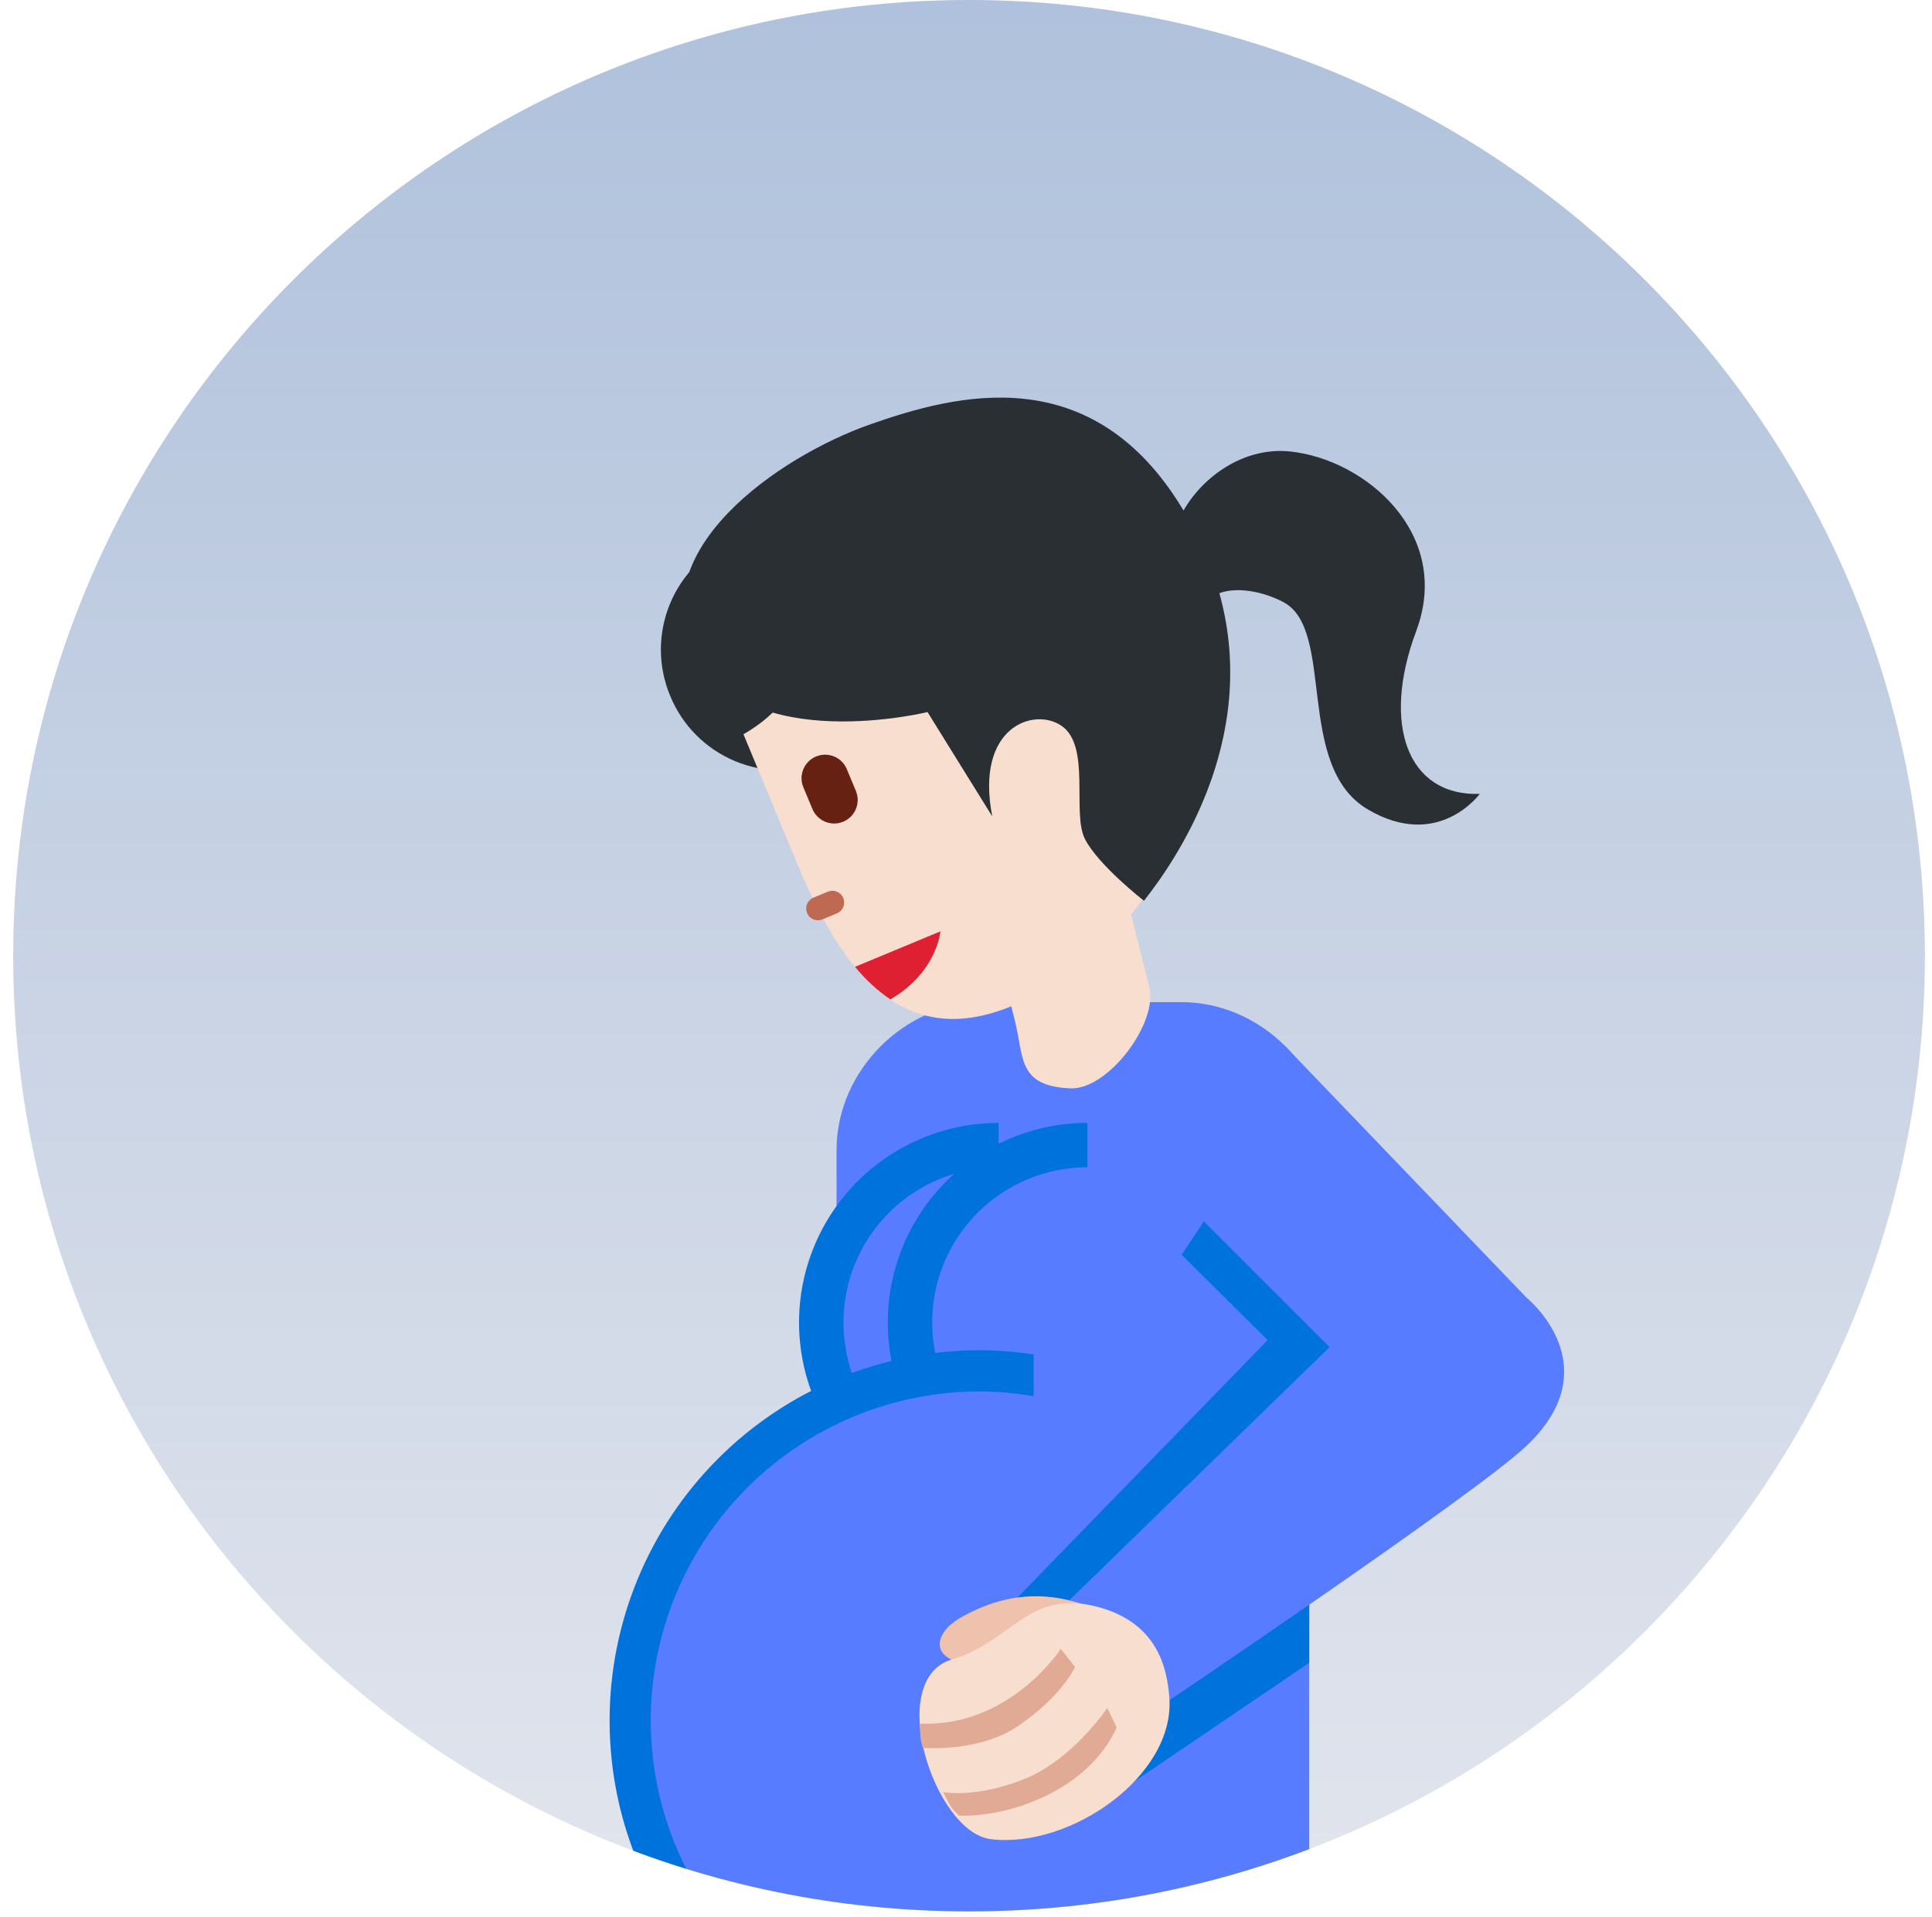
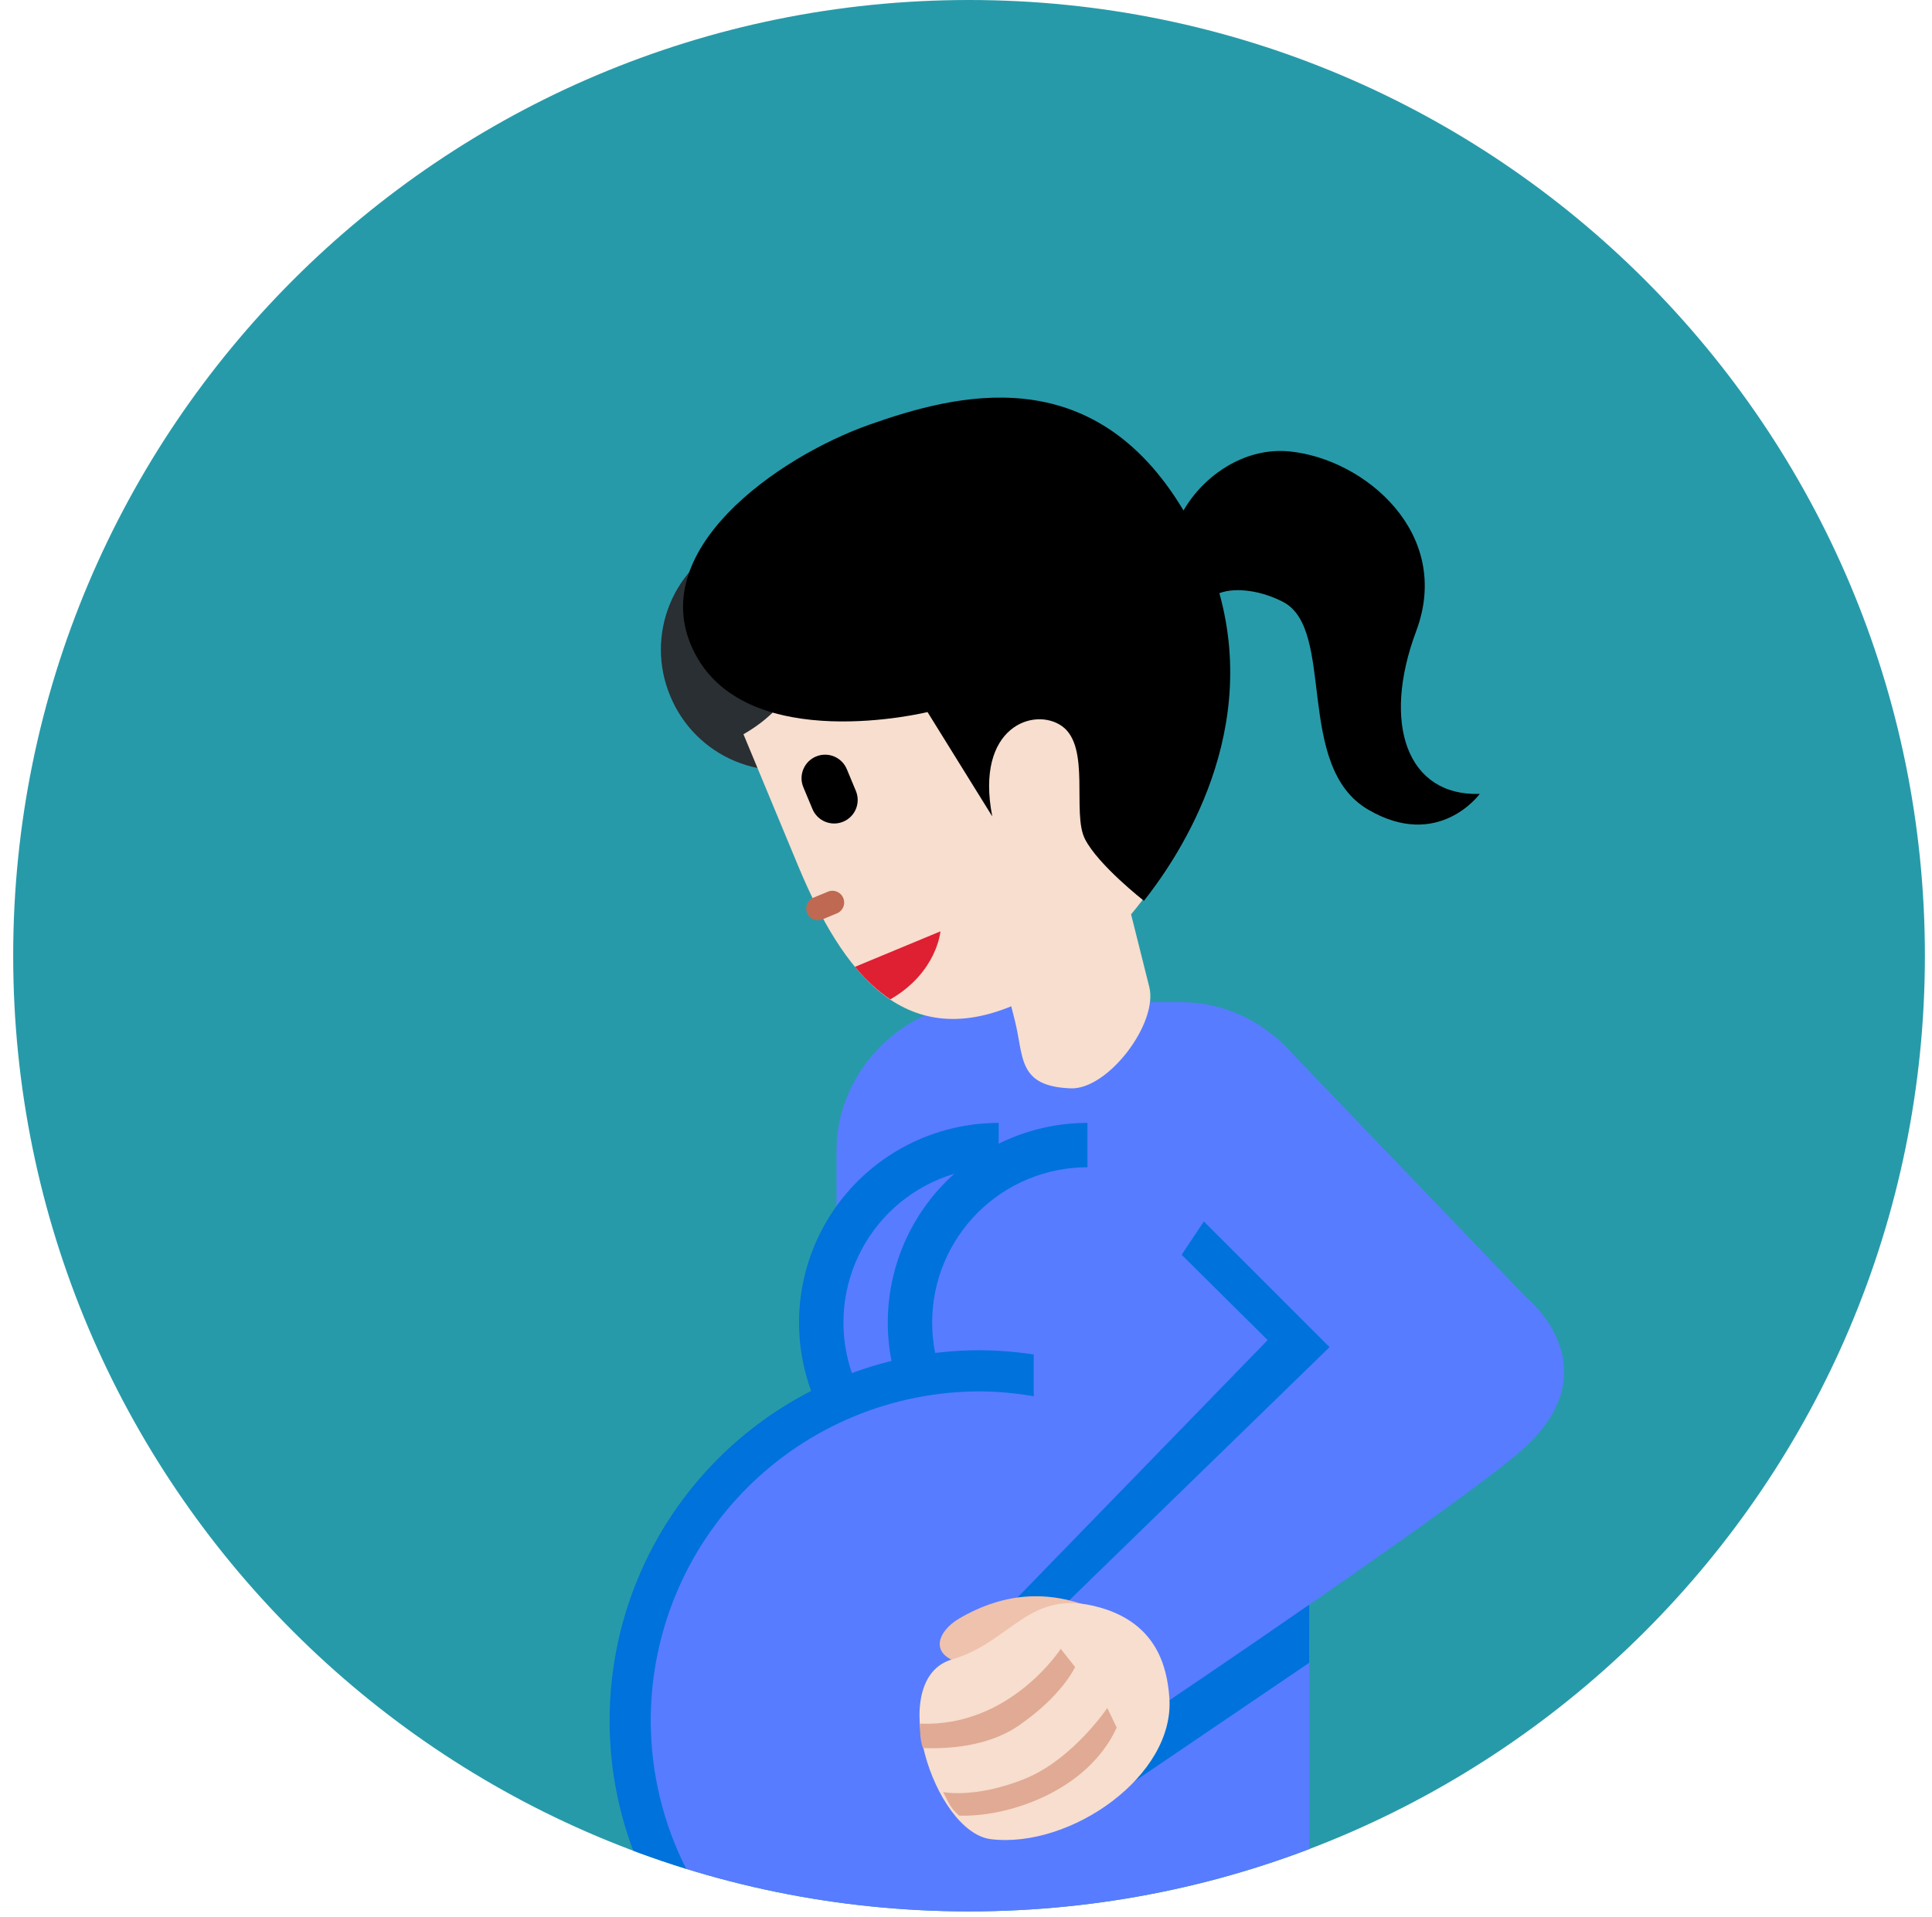
<svg xmlns="http://www.w3.org/2000/svg" width="127" height="126" viewBox="0 0 127 126" fill="none">
-   <circle cx="63.7" cy="62.833" r="62.833" fill="url(#paint0_linear_4741_2340)" />
+   <circle cx="63.7" cy="62.833" r="62.833" fill="rgb(39, 154, 169)" />
  <mask id="mask0_4741_2340" style="mask-type:alpha" maskUnits="userSpaceOnUse" x="0" y="0" width="127" height="126">
    <circle cx="63.7" cy="62.833" r="62.833" fill="url(#paint1_linear_4741_2340)" />
  </mask>
  <g mask="url(#mask0_4741_2340)">
    <path d="M77.671 65.887H64.711C59.481 65.887 54.99 70.381 54.99 75.607V130.695H86.062V104.576L87.394 99.466V75.607C87.394 70.378 82.9 65.887 77.671 65.887Z" fill="#577CFF" />
    <path d="M65.649 73.826C62.169 73.826 58.831 75.209 56.369 77.67C53.908 80.131 52.525 83.469 52.525 86.95C52.525 90.431 53.908 93.769 56.369 96.23C58.831 98.691 62.169 100.074 65.649 100.074V73.826Z" fill="#0072DB" />
    <path d="M65.651 76.742C62.944 76.742 60.347 77.818 58.433 79.732C56.519 81.646 55.443 84.242 55.443 86.95C55.443 89.657 56.519 92.253 58.433 94.167C60.347 96.082 62.944 97.157 65.651 97.157V76.742Z" fill="#577CFF" />
    <path d="M71.483 73.826C68.002 73.826 64.664 75.209 62.203 77.67C59.742 80.131 58.359 83.469 58.359 86.95C58.359 90.431 59.742 93.769 62.203 96.23C64.664 98.691 68.002 100.074 71.483 100.074V73.826Z" fill="#0072DB" />
    <path d="M71.483 76.742C68.776 76.742 66.179 77.818 64.265 79.732C62.351 81.646 61.275 84.242 61.275 86.95C61.275 89.657 62.351 92.253 64.265 94.167C66.179 96.082 68.776 97.157 71.483 97.157V76.742Z" fill="#577CFF" />
    <path d="M47.608 130.695H68.472V89.136C67.132 88.902 65.775 88.78 64.415 88.772C57.959 88.772 51.767 91.336 47.202 95.901C42.637 100.467 40.072 106.658 40.072 113.115C40.072 120.032 42.971 126.262 47.608 130.695Z" fill="#0072DB" />
    <path d="M67.952 78.699V91.796C66.783 91.593 65.6 91.486 64.414 91.478C61.573 91.478 58.759 92.037 56.134 93.124C53.508 94.212 51.123 95.805 49.114 97.815C47.105 99.824 45.511 102.209 44.424 104.835C43.336 107.46 42.777 110.274 42.777 113.115C42.778 116.555 43.599 119.945 45.175 123.002C46.75 126.06 49.032 128.698 51.833 130.695H83.027V70.422L67.952 78.699Z" fill="#577CFF" />
    <path d="M84.427 72.367L98.571 87.282L86.066 100.438L86.06 109.321L74.569 117.119L66.867 105.048L83.33 88.104L77.675 82.496L84.427 72.367Z" fill="#0072DB" />
    <path d="M84.423 68.721L100.359 85.327C100.359 85.327 105.891 89.783 100.359 95.047C97.037 98.206 76.222 112.225 76.222 112.225L69.742 105.744L87.398 88.567L77.675 78.846L84.423 68.721Z" fill="#577CFF" />
    <path d="M72.447 105.996C69.169 104.436 66.06 104.651 63.054 106.41C61.616 107.253 61.03 108.828 63.231 109.35C65.442 109.866 72.447 105.996 72.447 105.996Z" fill="#EEC2AD" />
    <path d="M76.866 111.589C77.271 116.737 70.374 121.546 65.142 120.919C61.403 120.47 58.148 110.396 62.584 109.098C66.539 107.944 67.633 104.351 72.325 105.692C76.052 106.76 76.717 109.612 76.866 111.589Z" fill="#F7DECE" />
    <path d="M73.406 113.58L72.788 112.294C72.788 112.294 70.539 115.639 67.413 116.931C65.042 117.899 63.044 117.995 61.997 117.823C62.446 118.678 62.455 118.824 63.044 119.369C66.302 119.483 71.507 117.736 73.406 113.58ZM66.94 113.466C69.827 111.489 70.67 109.599 70.67 109.599L69.728 108.406C69.728 108.406 66.389 113.586 60.463 113.32C60.507 114.044 60.448 114.184 60.661 114.924C61.457 114.951 64.595 115.07 66.94 113.466Z" fill="#E0AA94" />
    <path d="M58.573 39.729C58.975 40.684 59.184 41.708 59.189 42.744C59.195 43.78 58.996 44.806 58.604 45.765C58.212 46.724 57.636 47.596 56.907 48.332C56.178 49.068 55.311 49.653 54.356 50.053C53.398 50.448 52.372 50.65 51.336 50.648C50.3 50.646 49.274 50.439 48.318 50.041C47.361 49.642 46.493 49.059 45.762 48.324C45.031 47.59 44.452 46.718 44.059 45.76C43.657 44.805 43.448 43.78 43.443 42.744C43.439 41.709 43.638 40.682 44.03 39.723C44.422 38.764 45 37.892 45.729 37.156C46.459 36.421 47.326 35.836 48.281 35.436C49.239 35.042 50.265 34.84 51.301 34.842C52.336 34.844 53.361 35.05 54.317 35.449C55.273 35.848 56.141 36.431 56.871 37.166C57.602 37.9 58.18 38.771 58.573 39.729Z" fill="#292F33" />
    <path d="M74.352 60.114C77.86 55.929 79.954 50.58 78.155 46.258L75.18 39.092C59.099 45.147 52.482 36.838 52.482 36.838C52.482 36.838 55.631 44.415 48.871 48.273L52.467 56.929C55.407 63.998 59.414 69.061 66.475 66.159L66.714 67.11C67.314 69.493 66.874 71.421 70.382 71.555C72.835 71.648 76.148 67.268 75.547 64.885L74.352 60.114Z" fill="#F7DECE" />
-     <path d="M93.095 41.487C95.498 35.065 89.715 30.183 84.792 29.681C81.805 29.378 79.111 31.282 77.798 33.563C71.817 23.548 62.869 25.907 57.176 27.911C51.145 30.034 42.174 36.278 45.694 42.989C49.215 49.702 60.971 46.815 60.971 46.815L65.226 53.674C64.076 47.771 67.996 46.453 69.807 47.739C71.715 49.096 70.449 53.444 71.318 55.159C72.187 56.873 75.197 59.224 75.197 59.224C77.046 56.873 82.882 48.789 80.155 38.999C81.283 38.576 82.978 38.862 84.346 39.576C87.822 41.382 85.083 50.376 89.919 53.219C94.553 55.946 97.271 52.196 97.271 52.196C92.523 52.353 90.799 47.626 93.095 41.487Z" fill="#292F33" />
+     <path d="M93.095 41.487C95.498 35.065 89.715 30.183 84.792 29.681C81.805 29.378 79.111 31.282 77.798 33.563C71.817 23.548 62.869 25.907 57.176 27.911C51.145 30.034 42.174 36.278 45.694 42.989C49.215 49.702 60.971 46.815 60.971 46.815L65.226 53.674C64.076 47.771 67.996 46.453 69.807 47.739C71.715 49.096 70.449 53.444 71.318 55.159C72.187 56.873 75.197 59.224 75.197 59.224C77.046 56.873 82.882 48.789 80.155 38.999C81.283 38.576 82.978 38.862 84.346 39.576C87.822 41.382 85.083 50.376 89.919 53.219C94.553 55.946 97.271 52.196 97.271 52.196C92.523 52.353 90.799 47.626 93.095 41.487Z" fill="black" />
    <path d="M54.982 60.064L54.084 60.437C53.989 60.479 53.888 60.502 53.785 60.504C53.682 60.506 53.579 60.487 53.484 60.449C53.388 60.411 53.301 60.355 53.227 60.282C53.154 60.21 53.095 60.124 53.056 60.029C53.016 59.934 52.996 59.831 52.996 59.728C52.996 59.625 53.017 59.523 53.058 59.429C53.098 59.334 53.157 59.248 53.231 59.176C53.305 59.105 53.393 59.048 53.489 59.011L54.39 58.638C54.484 58.593 54.587 58.569 54.691 58.565C54.796 58.561 54.9 58.579 54.997 58.617C55.094 58.654 55.183 58.711 55.258 58.784C55.333 58.857 55.392 58.944 55.432 59.041C55.472 59.137 55.492 59.241 55.491 59.345C55.49 59.45 55.468 59.553 55.425 59.648C55.383 59.744 55.322 59.83 55.246 59.901C55.17 59.973 55.08 60.028 54.982 60.064Z" fill="#BF6952" />
-     <path d="M55.424 54.024C55.045 54.181 54.621 54.181 54.242 54.024C53.864 53.868 53.563 53.568 53.406 53.19L52.808 51.758C52.65 51.379 52.65 50.953 52.807 50.574C52.963 50.194 53.264 49.893 53.643 49.736C54.022 49.578 54.448 49.578 54.828 49.734C55.207 49.891 55.508 50.192 55.666 50.571L56.261 52C56.339 52.188 56.38 52.389 56.38 52.593C56.38 52.796 56.34 52.998 56.263 53.186C56.185 53.374 56.071 53.545 55.927 53.689C55.783 53.833 55.612 53.947 55.424 54.024Z" fill="#662113" />
+     <path d="M55.424 54.024C55.045 54.181 54.621 54.181 54.242 54.024C53.864 53.868 53.563 53.568 53.406 53.19L52.808 51.758C52.65 51.379 52.65 50.953 52.807 50.574C52.963 50.194 53.264 49.893 53.643 49.736C54.022 49.578 54.448 49.578 54.828 49.734C55.207 49.891 55.508 50.192 55.666 50.571L56.261 52C56.339 52.188 56.38 52.389 56.38 52.593C56.38 52.796 56.34 52.998 56.263 53.186C56.185 53.374 56.071 53.545 55.927 53.689C55.783 53.833 55.612 53.947 55.424 54.024Z" fill="black" />
    <path d="M56.205 63.566C56.914 64.426 57.69 65.143 58.526 65.703C61.603 63.927 61.819 61.232 61.819 61.232L56.351 63.504L56.205 63.566Z" fill="#DF1F32" />
  </g>
  <defs>
    <linearGradient id="paint0_linear_4741_2340" x1="63.7" y1="0" x2="63.7" y2="125.665" gradientUnits="userSpaceOnUse">
      <stop stop-color="#AFC1DC" />
      <stop offset="1" stop-color="#E2E5ED" />
    </linearGradient>
    <linearGradient id="paint1_linear_4741_2340" x1="63.7" y1="0" x2="63.7" y2="125.665" gradientUnits="userSpaceOnUse">
      <stop stop-color="#AFC1DC" />
      <stop offset="1" stop-color="#E2E5ED" />
    </linearGradient>
  </defs>
</svg>
